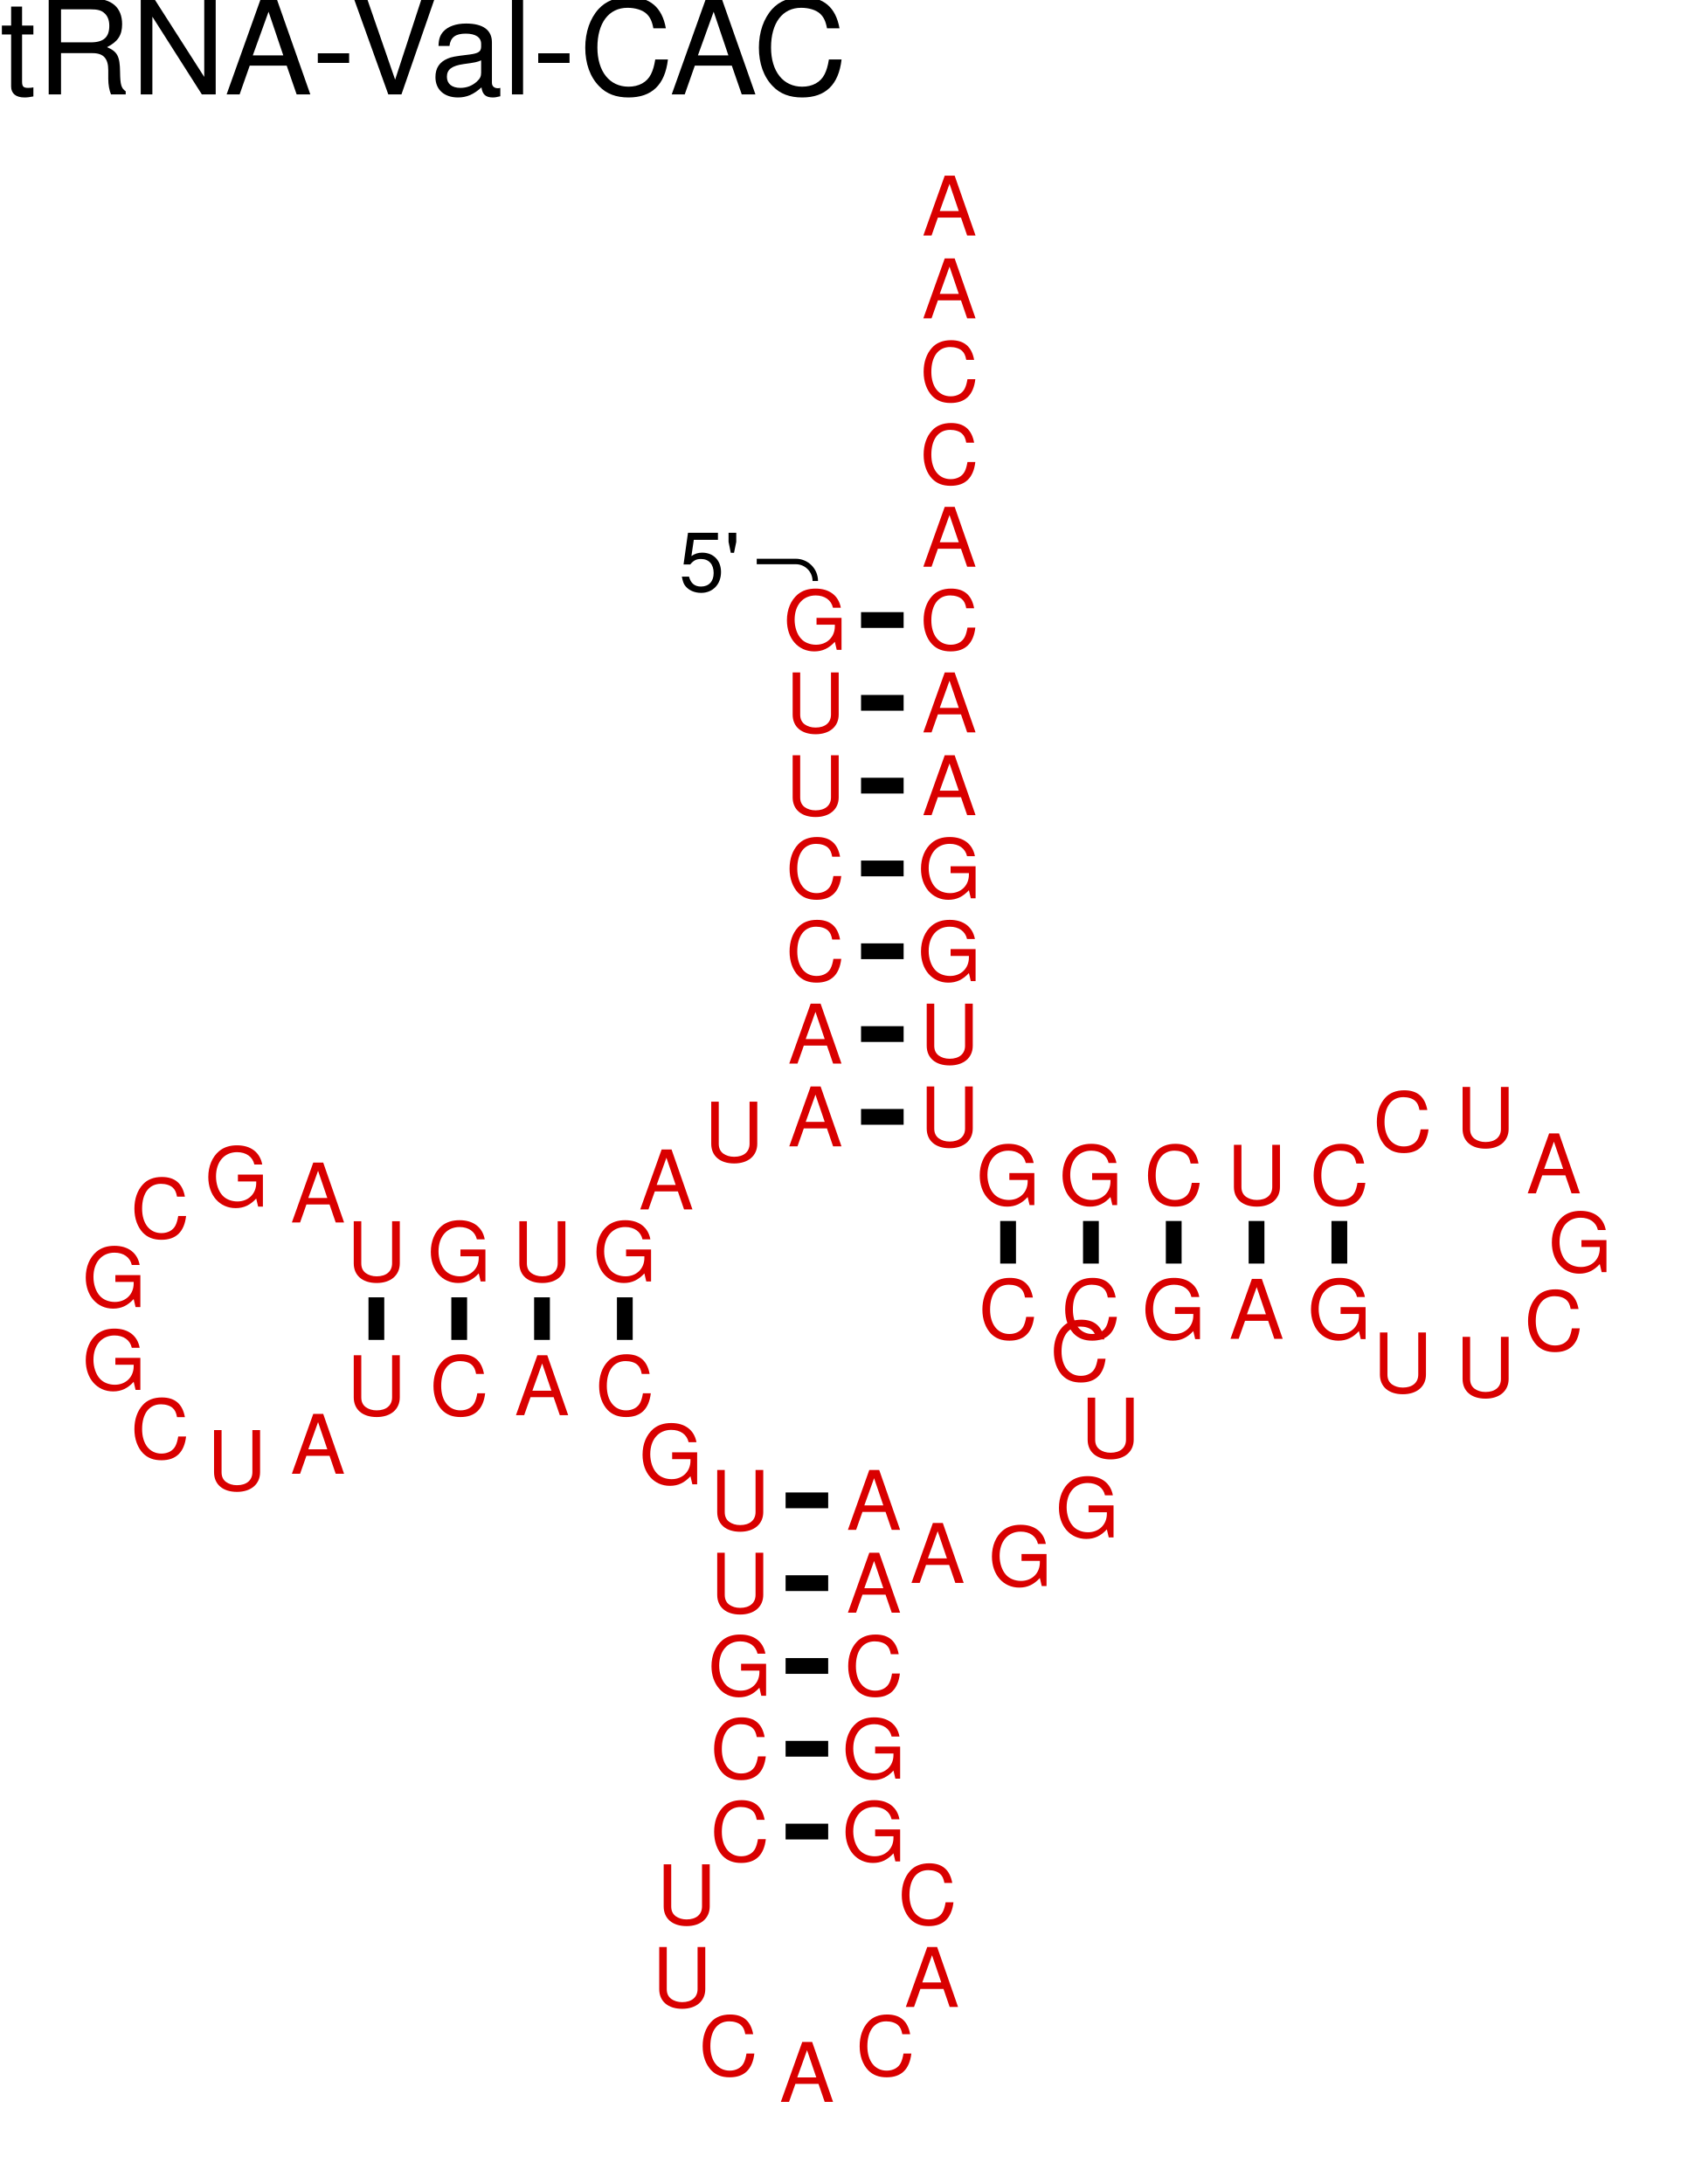
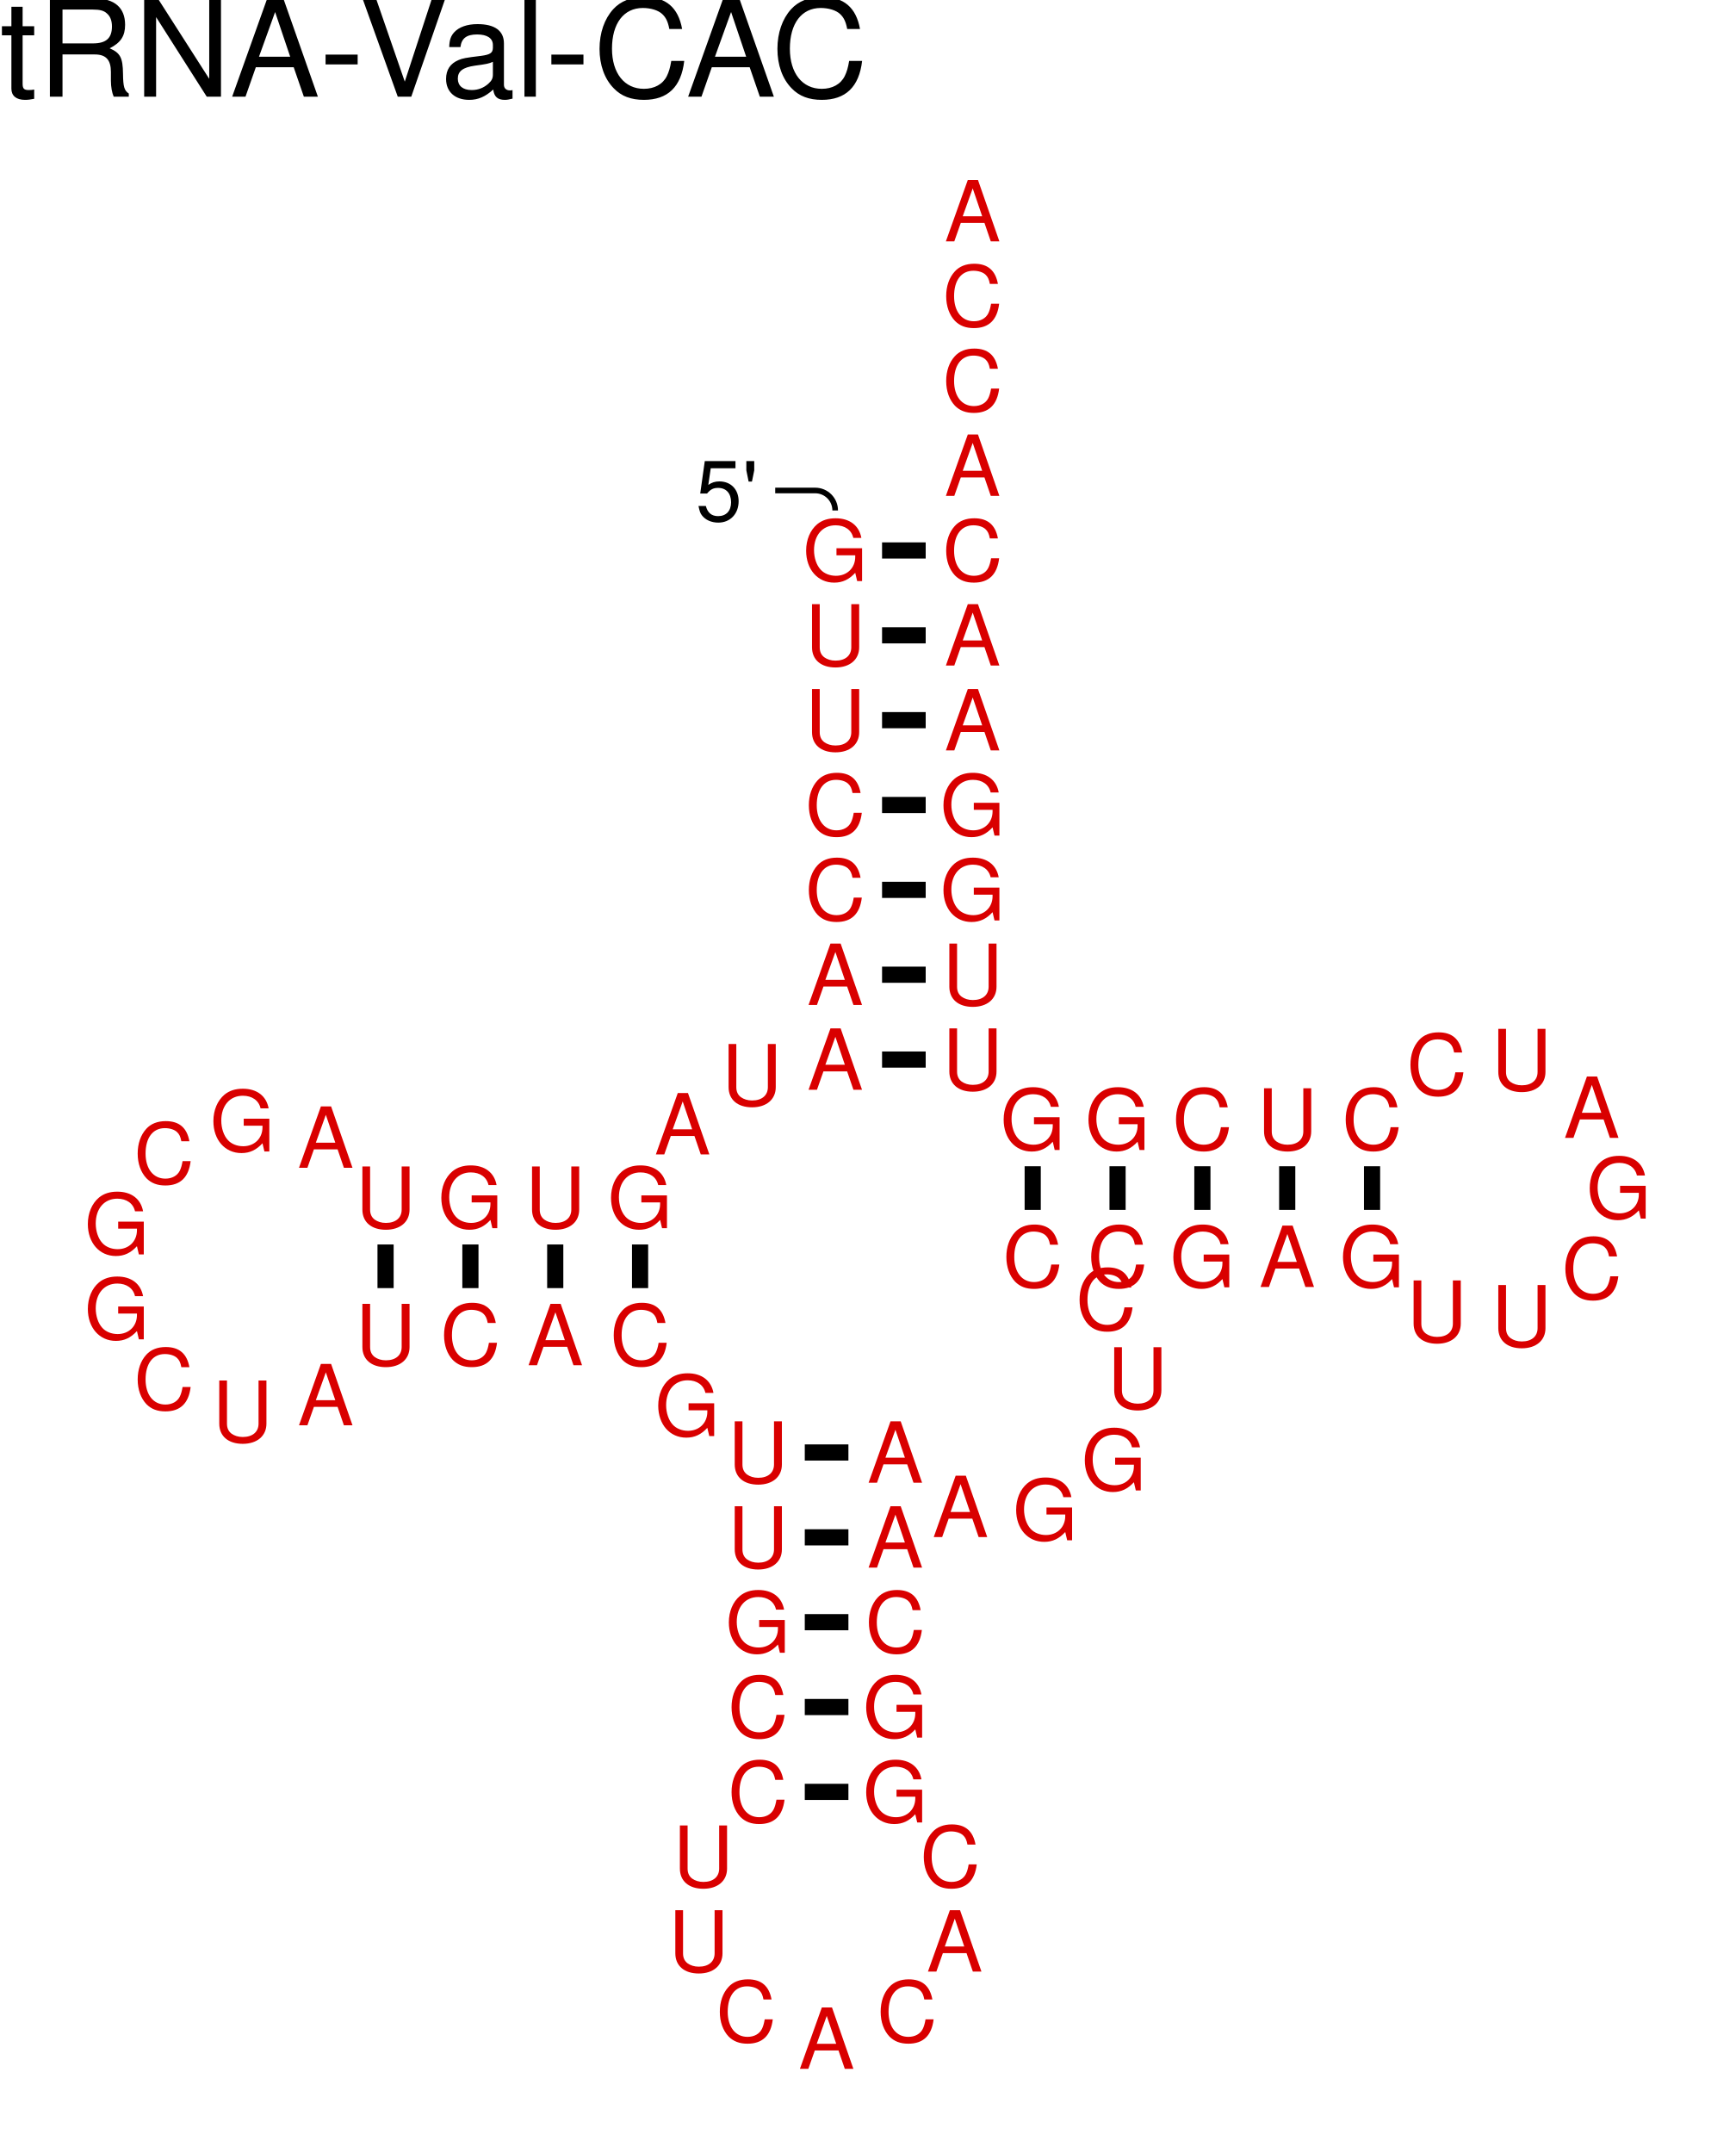
- <svg xmlns="http://www.w3.org/2000/svg" version="1.0" width="154.669" height="199.397" id="svg2403" xml:space="preserve">
+ <svg xmlns="http://www.w3.org/2000/svg" version="1.0" width="154.669" height="191.837" id="svg2403" xml:space="preserve">
  <text x="0" y="8.616" id="text1000">
    <tspan x="0" y="8.616" fill="#000000" font-variant="normal" font-weight="normal" font-style="normal" font-family="Helvetica, Arial, sans-serif" font-size="12" id="tspan1001">tRNA-Val-CAC</tspan>
  </text>
+   <path fill="none" stroke="#000000" stroke-width="1.44" stroke-linecap="butt" stroke-linejoin="miter" d="M 78.602 49.048 L 82.49 49.048 " />
  <path fill="none" stroke="#000000" stroke-width="1.44" stroke-linecap="butt" stroke-linejoin="miter" d="M 78.602 56.608 L 82.49 56.608 " />
  <path fill="none" stroke="#000000" stroke-width="1.44" stroke-linecap="butt" stroke-linejoin="miter" d="M 78.602 64.168 L 82.49 64.168 " />
  <path fill="none" stroke="#000000" stroke-width="1.44" stroke-linecap="butt" stroke-linejoin="miter" d="M 78.602 71.728 L 82.49 71.728 " />
  <path fill="none" stroke="#000000" stroke-width="1.44" stroke-linecap="butt" stroke-linejoin="miter" d="M 78.602 79.288 L 82.49 79.288 " />
  <path fill="none" stroke="#000000" stroke-width="1.44" stroke-linecap="butt" stroke-linejoin="miter" d="M 78.602 86.849 L 82.49 86.849 " />
  <path fill="none" stroke="#000000" stroke-width="1.44" stroke-linecap="butt" stroke-linejoin="miter" d="M 78.602 94.409 L 82.49 94.409 " />
-   <path fill="none" stroke="#000000" stroke-width="1.44" stroke-linecap="butt" stroke-linejoin="miter" d="M 78.602 101.969 L 82.49 101.969 " />
-   <path fill="none" stroke="#000000" stroke-width="1.44" stroke-linecap="butt" stroke-linejoin="miter" d="M 57.038 118.445 L 57.038 122.333 " />
-   <path fill="none" stroke="#000000" stroke-width="1.44" stroke-linecap="butt" stroke-linejoin="miter" d="M 49.478 118.445 L 49.478 122.333 " />
-   <path fill="none" stroke="#000000" stroke-width="1.44" stroke-linecap="butt" stroke-linejoin="miter" d="M 41.919 118.445 L 41.919 122.333 " />
-   <path fill="none" stroke="#000000" stroke-width="1.44" stroke-linecap="butt" stroke-linejoin="miter" d="M 34.358 118.445 L 34.358 122.333 " />
+   <path fill="none" stroke="#000000" stroke-width="1.44" stroke-linecap="butt" stroke-linejoin="miter" d="M 57.038 110.885 L 57.038 114.773 " />
+   <path fill="none" stroke="#000000" stroke-width="1.44" stroke-linecap="butt" stroke-linejoin="miter" d="M 49.478 110.885 L 49.478 114.773 " />
+   <path fill="none" stroke="#000000" stroke-width="1.44" stroke-linecap="butt" stroke-linejoin="miter" d="M 41.919 110.885 L 41.919 114.773 " />
+   <path fill="none" stroke="#000000" stroke-width="1.44" stroke-linecap="butt" stroke-linejoin="miter" d="M 34.358 110.885 L 34.358 114.773 " />
+   <path fill="none" stroke="#000000" stroke-width="1.44" stroke-linecap="butt" stroke-linejoin="miter" d="M 71.715 129.42 L 75.603 129.42 " />
  <path fill="none" stroke="#000000" stroke-width="1.44" stroke-linecap="butt" stroke-linejoin="miter" d="M 71.715 136.98 L 75.603 136.98 " />
  <path fill="none" stroke="#000000" stroke-width="1.44" stroke-linecap="butt" stroke-linejoin="miter" d="M 71.715 144.54 L 75.603 144.54 " />
  <path fill="none" stroke="#000000" stroke-width="1.44" stroke-linecap="butt" stroke-linejoin="miter" d="M 71.715 152.1 L 75.603 152.1 " />
  <path fill="none" stroke="#000000" stroke-width="1.44" stroke-linecap="butt" stroke-linejoin="miter" d="M 71.715 159.66 L 75.603 159.66 " />
-   <path fill="none" stroke="#000000" stroke-width="1.44" stroke-linecap="butt" stroke-linejoin="miter" d="M 71.715 167.22 L 75.603 167.22 " />
-   <path fill="none" stroke="#000000" stroke-width="1.44" stroke-linecap="butt" stroke-linejoin="miter" d="M 92.026 115.363 L 92.026 111.475 " />
-   <path fill="none" stroke="#000000" stroke-width="1.44" stroke-linecap="butt" stroke-linejoin="miter" d="M 99.587 115.363 L 99.587 111.475 " />
-   <path fill="none" stroke="#000000" stroke-width="1.44" stroke-linecap="butt" stroke-linejoin="miter" d="M 107.146 115.363 L 107.146 111.475 " />
-   <path fill="none" stroke="#000000" stroke-width="1.44" stroke-linecap="butt" stroke-linejoin="miter" d="M 114.706 115.363 L 114.706 111.475 " />
-   <path fill="none" stroke="#000000" stroke-width="1.44" stroke-linecap="butt" stroke-linejoin="miter" d="M 122.266 115.363 L 122.266 111.475 " />
-   <text x="71.508" y="59.301" id="text1002">
-     <tspan x="71.508" y="59.301" fill="#d90000" font-variant="normal" font-weight="normal" font-style="normal" font-family="Helvetica, Arial, sans-serif" font-size="7.5" id="tspan1003">G</tspan>
-   </text>
-   <text x="71.718" y="66.861" id="text1004">
-     <tspan x="71.718" y="66.861" fill="#d90000" font-variant="normal" font-weight="normal" font-style="normal" font-family="Helvetica, Arial, sans-serif" font-size="7.5" id="tspan1005">U</tspan>
-   </text>
-   <text x="71.718" y="74.421" id="text1006">
-     <tspan x="71.718" y="74.421" fill="#d90000" font-variant="normal" font-weight="normal" font-style="normal" font-family="Helvetica, Arial, sans-serif" font-size="7.5" id="tspan1007">U</tspan>
-   </text>
-   <text x="71.718" y="81.981" id="text1008">
-     <tspan x="71.718" y="81.981" fill="#d90000" font-variant="normal" font-weight="normal" font-style="normal" font-family="Helvetica, Arial, sans-serif" font-size="7.5" id="tspan1009">C</tspan>
-   </text>
-   <text x="71.718" y="89.541" id="text1010">
-     <tspan x="71.718" y="89.541" fill="#d90000" font-variant="normal" font-weight="normal" font-style="normal" font-family="Helvetica, Arial, sans-serif" font-size="7.5" id="tspan1011">C</tspan>
-   </text>
-   <text x="71.924" y="97.101" id="text1012">
-     <tspan x="71.924" y="97.101" fill="#d90000" font-variant="normal" font-weight="normal" font-style="normal" font-family="Helvetica, Arial, sans-serif" font-size="7.5" id="tspan1013">A</tspan>
-   </text>
-   <text x="71.924" y="104.661" id="text1014">
-     <tspan x="71.924" y="104.661" fill="#d90000" font-variant="normal" font-weight="normal" font-style="normal" font-family="Helvetica, Arial, sans-serif" font-size="7.5" id="tspan1015">A</tspan>
-   </text>
-   <text x="64.287" y="106.051" id="text1016">
-     <tspan x="64.287" y="106.051" fill="#d90000" font-variant="normal" font-weight="normal" font-style="normal" font-family="Helvetica, Arial, sans-serif" font-size="7.5" id="tspan1017">U</tspan>
-   </text>
-   <text x="58.321" y="110.417" id="text1018">
-     <tspan x="58.321" y="110.417" fill="#d90000" font-variant="normal" font-weight="normal" font-style="normal" font-family="Helvetica, Arial, sans-serif" font-size="7.5" id="tspan1019">A</tspan>
-   </text>
-   <text x="54.121" y="116.962" id="text1020">
-     <tspan x="54.121" y="116.962" fill="#d90000" font-variant="normal" font-weight="normal" font-style="normal" font-family="Helvetica, Arial, sans-serif" font-size="7.5" id="tspan1021">G</tspan>
-   </text>
-   <text x="46.771" y="116.962" id="text1022">
-     <tspan x="46.771" y="116.962" fill="#d90000" font-variant="normal" font-weight="normal" font-style="normal" font-family="Helvetica, Arial, sans-serif" font-size="7.5" id="tspan1023">U</tspan>
-   </text>
-   <text x="39.001" y="116.962" id="text1024">
-     <tspan x="39.001" y="116.962" fill="#d90000" font-variant="normal" font-weight="normal" font-style="normal" font-family="Helvetica, Arial, sans-serif" font-size="7.5" id="tspan1025">G</tspan>
-   </text>
-   <text x="31.651" y="116.962" id="text1026">
-     <tspan x="31.651" y="116.962" fill="#d90000" font-variant="normal" font-weight="normal" font-style="normal" font-family="Helvetica, Arial, sans-serif" font-size="7.5" id="tspan1027">U</tspan>
-   </text>
-   <text x="26.518" y="111.609" id="text1028">
-     <tspan x="26.518" y="111.609" fill="#d90000" font-variant="normal" font-weight="normal" font-style="normal" font-family="Helvetica, Arial, sans-serif" font-size="7.5" id="tspan1029">A</tspan>
-   </text>
-   <text x="18.688" y="110.128" id="text1030">
-     <tspan x="18.688" y="110.128" fill="#d90000" font-variant="normal" font-weight="normal" font-style="normal" font-family="Helvetica, Arial, sans-serif" font-size="7.5" id="tspan1031">G</tspan>
-   </text>
-   <text x="11.912" y="113.017" id="text1032">
-     <tspan x="11.912" y="113.017" fill="#d90000" font-variant="normal" font-weight="normal" font-style="normal" font-family="Helvetica, Arial, sans-serif" font-size="7.5" id="tspan1033">C</tspan>
-   </text>
-   <text x="7.5" y="119.302" id="text1034">
-     <tspan x="7.5" y="119.302" fill="#d90000" font-variant="normal" font-weight="normal" font-style="normal" font-family="Helvetica, Arial, sans-serif" font-size="7.5" id="tspan1035">G</tspan>
-   </text>
-   <text x="7.5" y="126.862" id="text1036">
-     <tspan x="7.5" y="126.862" fill="#d90000" font-variant="normal" font-weight="normal" font-style="normal" font-family="Helvetica, Arial, sans-serif" font-size="7.5" id="tspan1037">G</tspan>
-   </text>
-   <text x="11.912" y="133.146" id="text1038">
-     <tspan x="11.912" y="133.146" fill="#d90000" font-variant="normal" font-weight="normal" font-style="normal" font-family="Helvetica, Arial, sans-serif" font-size="7.5" id="tspan1039">C</tspan>
-   </text>
-   <text x="18.898" y="136.035" id="text1040">
-     <tspan x="18.898" y="136.035" fill="#d90000" font-variant="normal" font-weight="normal" font-style="normal" font-family="Helvetica, Arial, sans-serif" font-size="7.5" id="tspan1041">U</tspan>
-   </text>
-   <text x="26.518" y="134.554" id="text1042">
-     <tspan x="26.518" y="134.554" fill="#d90000" font-variant="normal" font-weight="normal" font-style="normal" font-family="Helvetica, Arial, sans-serif" font-size="7.5" id="tspan1043">A</tspan>
-   </text>
-   <text x="31.651" y="129.202" id="text1044">
-     <tspan x="31.651" y="129.202" fill="#d90000" font-variant="normal" font-weight="normal" font-style="normal" font-family="Helvetica, Arial, sans-serif" font-size="7.5" id="tspan1045">U</tspan>
-   </text>
-   <text x="39.211" y="129.202" id="text1046">
-     <tspan x="39.211" y="129.202" fill="#d90000" font-variant="normal" font-weight="normal" font-style="normal" font-family="Helvetica, Arial, sans-serif" font-size="7.5" id="tspan1047">C</tspan>
-   </text>
-   <text x="46.977" y="129.202" id="text1048">
-     <tspan x="46.977" y="129.202" fill="#d90000" font-variant="normal" font-weight="normal" font-style="normal" font-family="Helvetica, Arial, sans-serif" font-size="7.5" id="tspan1049">A</tspan>
-   </text>
-   <text x="54.331" y="129.202" id="text1050">
-     <tspan x="54.331" y="129.202" fill="#d90000" font-variant="normal" font-weight="normal" font-style="normal" font-family="Helvetica, Arial, sans-serif" font-size="7.5" id="tspan1051">C</tspan>
-   </text>
-   <text x="58.328" y="135.483" id="text1052">
-     <tspan x="58.328" y="135.483" fill="#d90000" font-variant="normal" font-weight="normal" font-style="normal" font-family="Helvetica, Arial, sans-serif" font-size="7.5" id="tspan1053">G</tspan>
-   </text>
-   <text x="64.831" y="139.673" id="text1054">
-     <tspan x="64.831" y="139.673" fill="#d90000" font-variant="normal" font-weight="normal" font-style="normal" font-family="Helvetica, Arial, sans-serif" font-size="7.5" id="tspan1055">U</tspan>
-   </text>
-   <text x="64.831" y="147.233" id="text1056">
-     <tspan x="64.831" y="147.233" fill="#d90000" font-variant="normal" font-weight="normal" font-style="normal" font-family="Helvetica, Arial, sans-serif" font-size="7.5" id="tspan1057">U</tspan>
-   </text>
-   <text x="64.621" y="154.793" id="text1058">
-     <tspan x="64.621" y="154.793" fill="#d90000" font-variant="normal" font-weight="normal" font-style="normal" font-family="Helvetica, Arial, sans-serif" font-size="7.5" id="tspan1059">G</tspan>
-   </text>
-   <text x="64.831" y="162.353" id="text1060">
-     <tspan x="64.831" y="162.353" fill="#d90000" font-variant="normal" font-weight="normal" font-style="normal" font-family="Helvetica, Arial, sans-serif" font-size="7.5" id="tspan1061">C</tspan>
-   </text>
-   <text x="64.831" y="169.913" id="text1062">
-     <tspan x="64.831" y="169.913" fill="#d90000" font-variant="normal" font-weight="normal" font-style="normal" font-family="Helvetica, Arial, sans-serif" font-size="7.5" id="tspan1063">C</tspan>
-   </text>
-   <text x="59.944" y="175.68" id="text1064">
-     <tspan x="59.944" y="175.68" fill="#d90000" font-variant="normal" font-weight="normal" font-style="normal" font-family="Helvetica, Arial, sans-serif" font-size="7.5" id="tspan1065">U</tspan>
-   </text>
-   <text x="59.541" y="183.23" id="text1066">
-     <tspan x="59.541" y="183.23" fill="#d90000" font-variant="normal" font-weight="normal" font-style="normal" font-family="Helvetica, Arial, sans-serif" font-size="7.5" id="tspan1067">U</tspan>
-   </text>
-   <text x="63.786" y="189.485" id="text1068">
-     <tspan x="63.786" y="189.485" fill="#d90000" font-variant="normal" font-weight="normal" font-style="normal" font-family="Helvetica, Arial, sans-serif" font-size="7.5" id="tspan1069">C</tspan>
-   </text>
-   <text x="71.157" y="191.897" id="text1070">
-     <tspan x="71.157" y="191.897" fill="#d90000" font-variant="normal" font-weight="normal" font-style="normal" font-family="Helvetica, Arial, sans-serif" font-size="7.5" id="tspan1071">A</tspan>
-   </text>
-   <text x="78.116" y="189.485" id="text1072">
-     <tspan x="78.116" y="189.485" fill="#d90000" font-variant="normal" font-weight="normal" font-style="normal" font-family="Helvetica, Arial, sans-serif" font-size="7.5" id="tspan1073">C</tspan>
-   </text>
-   <text x="82.568" y="183.23" id="text1074">
-     <tspan x="82.568" y="183.23" fill="#d90000" font-variant="normal" font-weight="normal" font-style="normal" font-family="Helvetica, Arial, sans-serif" font-size="7.5" id="tspan1075">A</tspan>
-   </text>
-   <text x="81.959" y="175.68" id="text1076">
-     <tspan x="81.959" y="175.68" fill="#d90000" font-variant="normal" font-weight="normal" font-style="normal" font-family="Helvetica, Arial, sans-serif" font-size="7.5" id="tspan1077">C</tspan>
-   </text>
-   <text x="76.861" y="169.913" id="text1078">
-     <tspan x="76.861" y="169.913" fill="#d90000" font-variant="normal" font-weight="normal" font-style="normal" font-family="Helvetica, Arial, sans-serif" font-size="7.5" id="tspan1079">G</tspan>
-   </text>
-   <text x="76.861" y="162.353" id="text1080">
-     <tspan x="76.861" y="162.353" fill="#d90000" font-variant="normal" font-weight="normal" font-style="normal" font-family="Helvetica, Arial, sans-serif" font-size="7.5" id="tspan1081">G</tspan>
-   </text>
-   <text x="77.071" y="154.793" id="text1082">
-     <tspan x="77.071" y="154.793" fill="#d90000" font-variant="normal" font-weight="normal" font-style="normal" font-family="Helvetica, Arial, sans-serif" font-size="7.5" id="tspan1083">C</tspan>
-   </text>
-   <text x="77.277" y="147.233" id="text1084">
-     <tspan x="77.277" y="147.233" fill="#d90000" font-variant="normal" font-weight="normal" font-style="normal" font-family="Helvetica, Arial, sans-serif" font-size="7.5" id="tspan1085">A</tspan>
-   </text>
-   <text x="77.277" y="139.673" id="text1086">
-     <tspan x="77.277" y="139.673" fill="#d90000" font-variant="normal" font-weight="normal" font-style="normal" font-family="Helvetica, Arial, sans-serif" font-size="7.5" id="tspan1087">A</tspan>
-   </text>
-   <text x="83.082" y="144.516" id="text1088">
-     <tspan x="83.082" y="144.516" fill="#d90000" font-variant="normal" font-weight="normal" font-style="normal" font-family="Helvetica, Arial, sans-serif" font-size="7.5" id="tspan1089">A</tspan>
-   </text>
-   <text x="90.222" y="144.771" id="text1090">
-     <tspan x="90.222" y="144.771" fill="#d90000" font-variant="normal" font-weight="normal" font-style="normal" font-family="Helvetica, Arial, sans-serif" font-size="7.5" id="tspan1091">G</tspan>
-   </text>
-   <text x="96.34" y="140.331" id="text1092">
-     <tspan x="96.34" y="140.331" fill="#d90000" font-variant="normal" font-weight="normal" font-style="normal" font-family="Helvetica, Arial, sans-serif" font-size="7.5" id="tspan1093">G</tspan>
-   </text>
-   <text x="98.65" y="133.068" id="text1094">
-     <tspan x="98.65" y="133.068" fill="#d90000" font-variant="normal" font-weight="normal" font-style="normal" font-family="Helvetica, Arial, sans-serif" font-size="7.5" id="tspan1095">U</tspan>
-   </text>
-   <text x="95.845" y="126.048" id="text1096">
-     <tspan x="95.845" y="126.048" fill="#d90000" font-variant="normal" font-weight="normal" font-style="normal" font-family="Helvetica, Arial, sans-serif" font-size="7.5" id="tspan1097">C</tspan>
-   </text>
-   <text x="89.319" y="122.231" id="text1098">
-     <tspan x="89.319" y="122.231" fill="#d90000" font-variant="normal" font-weight="normal" font-style="normal" font-family="Helvetica, Arial, sans-serif" font-size="7.5" id="tspan1099">C</tspan>
-   </text>
-   <text x="96.879" y="122.231" id="text1100">
-     <tspan x="96.879" y="122.231" fill="#d90000" font-variant="normal" font-weight="normal" font-style="normal" font-family="Helvetica, Arial, sans-serif" font-size="7.5" id="tspan1101">C</tspan>
-   </text>
-   <text x="104.229" y="122.231" id="text1102">
-     <tspan x="104.229" y="122.231" fill="#d90000" font-variant="normal" font-weight="normal" font-style="normal" font-family="Helvetica, Arial, sans-serif" font-size="7.5" id="tspan1103">G</tspan>
-   </text>
-   <text x="112.205" y="122.231" id="text1104">
-     <tspan x="112.205" y="122.231" fill="#d90000" font-variant="normal" font-weight="normal" font-style="normal" font-family="Helvetica, Arial, sans-serif" font-size="7.5" id="tspan1105">A</tspan>
-   </text>
-   <text x="119.349" y="122.231" id="text1106">
-     <tspan x="119.349" y="122.231" fill="#d90000" font-variant="normal" font-weight="normal" font-style="normal" font-family="Helvetica, Arial, sans-serif" font-size="7.5" id="tspan1107">G</tspan>
-   </text>
-   <text x="125.327" y="127.119" id="text1108">
-     <tspan x="125.327" y="127.119" fill="#d90000" font-variant="normal" font-weight="normal" font-style="normal" font-family="Helvetica, Arial, sans-serif" font-size="7.5" id="tspan1109">U</tspan>
-   </text>
-   <text x="132.876" y="127.522" id="text1110">
-     <tspan x="132.876" y="127.522" fill="#d90000" font-variant="normal" font-weight="normal" font-style="normal" font-family="Helvetica, Arial, sans-serif" font-size="7.5" id="tspan1111">U</tspan>
-   </text>
-   <text x="139.131" y="123.276" id="text1112">
-     <tspan x="139.131" y="123.276" fill="#d90000" font-variant="normal" font-weight="normal" font-style="normal" font-family="Helvetica, Arial, sans-serif" font-size="7.5" id="tspan1113">C</tspan>
-   </text>
-   <text x="141.334" y="116.111" id="text1114">
-     <tspan x="141.334" y="116.111" fill="#d90000" font-variant="normal" font-weight="normal" font-style="normal" font-family="Helvetica, Arial, sans-serif" font-size="7.5" id="tspan1115">G</tspan>
-   </text>
-   <text x="139.337" y="108.947" id="text1116">
-     <tspan x="139.337" y="108.947" fill="#d90000" font-variant="normal" font-weight="normal" font-style="normal" font-family="Helvetica, Arial, sans-serif" font-size="7.5" id="tspan1117">A</tspan>
-   </text>
-   <text x="132.876" y="104.701" id="text1118">
-     <tspan x="132.876" y="104.701" fill="#d90000" font-variant="normal" font-weight="normal" font-style="normal" font-family="Helvetica, Arial, sans-serif" font-size="7.5" id="tspan1119">U</tspan>
-   </text>
-   <text x="125.327" y="105.104" id="text1120">
-     <tspan x="125.327" y="105.104" fill="#d90000" font-variant="normal" font-weight="normal" font-style="normal" font-family="Helvetica, Arial, sans-serif" font-size="7.5" id="tspan1121">C</tspan>
-   </text>
-   <text x="119.559" y="109.991" id="text1122">
-     <tspan x="119.559" y="109.991" fill="#d90000" font-variant="normal" font-weight="normal" font-style="normal" font-family="Helvetica, Arial, sans-serif" font-size="7.5" id="tspan1123">C</tspan>
-   </text>
-   <text x="111.999" y="109.991" id="text1124">
-     <tspan x="111.999" y="109.991" fill="#d90000" font-variant="normal" font-weight="normal" font-style="normal" font-family="Helvetica, Arial, sans-serif" font-size="7.5" id="tspan1125">U</tspan>
-   </text>
-   <text x="104.439" y="109.991" id="text1126">
-     <tspan x="104.439" y="109.991" fill="#d90000" font-variant="normal" font-weight="normal" font-style="normal" font-family="Helvetica, Arial, sans-serif" font-size="7.5" id="tspan1127">C</tspan>
-   </text>
-   <text x="96.669" y="109.991" id="text1128">
-     <tspan x="96.669" y="109.991" fill="#d90000" font-variant="normal" font-weight="normal" font-style="normal" font-family="Helvetica, Arial, sans-serif" font-size="7.5" id="tspan1129">G</tspan>
-   </text>
-   <text x="89.109" y="109.991" id="text1130">
-     <tspan x="89.109" y="109.991" fill="#d90000" font-variant="normal" font-weight="normal" font-style="normal" font-family="Helvetica, Arial, sans-serif" font-size="7.5" id="tspan1131">G</tspan>
-   </text>
-   <text x="83.958" y="104.661" id="text1132">
-     <tspan x="83.958" y="104.661" fill="#d90000" font-variant="normal" font-weight="normal" font-style="normal" font-family="Helvetica, Arial, sans-serif" font-size="7.5" id="tspan1133">U</tspan>
-   </text>
-   <text x="83.958" y="97.101" id="text1134">
-     <tspan x="83.958" y="97.101" fill="#d90000" font-variant="normal" font-weight="normal" font-style="normal" font-family="Helvetica, Arial, sans-serif" font-size="7.5" id="tspan1135">U</tspan>
-   </text>
-   <text x="83.748" y="89.541" id="text1136">
-     <tspan x="83.748" y="89.541" fill="#d90000" font-variant="normal" font-weight="normal" font-style="normal" font-family="Helvetica, Arial, sans-serif" font-size="7.5" id="tspan1137">G</tspan>
-   </text>
-   <text x="83.748" y="81.981" id="text1138">
-     <tspan x="83.748" y="81.981" fill="#d90000" font-variant="normal" font-weight="normal" font-style="normal" font-family="Helvetica, Arial, sans-serif" font-size="7.5" id="tspan1139">G</tspan>
-   </text>
-   <text x="84.164" y="74.421" id="text1140">
-     <tspan x="84.164" y="74.421" fill="#d90000" font-variant="normal" font-weight="normal" font-style="normal" font-family="Helvetica, Arial, sans-serif" font-size="7.5" id="tspan1141">A</tspan>
-   </text>
-   <text x="84.164" y="66.861" id="text1142">
-     <tspan x="84.164" y="66.861" fill="#d90000" font-variant="normal" font-weight="normal" font-style="normal" font-family="Helvetica, Arial, sans-serif" font-size="7.5" id="tspan1143">A</tspan>
-   </text>
-   <text x="83.958" y="59.301" id="text1144">
-     <tspan x="83.958" y="59.301" fill="#d90000" font-variant="normal" font-weight="normal" font-style="normal" font-family="Helvetica, Arial, sans-serif" font-size="7.5" id="tspan1145">C</tspan>
-   </text>
-   <text x="84.164" y="51.741" id="text1146">
-     <tspan x="84.164" y="51.741" fill="#d90000" font-variant="normal" font-weight="normal" font-style="normal" font-family="Helvetica, Arial, sans-serif" font-size="7.5" id="tspan1147">A</tspan>
-   </text>
-   <text x="83.958" y="44.181" id="text1148">
-     <tspan x="83.958" y="44.181" fill="#d90000" font-variant="normal" font-weight="normal" font-style="normal" font-family="Helvetica, Arial, sans-serif" font-size="7.5" id="tspan1149">C</tspan>
-   </text>
-   <text x="83.958" y="36.621" id="text1150">
-     <tspan x="83.958" y="36.621" fill="#d90000" font-variant="normal" font-weight="normal" font-style="normal" font-family="Helvetica, Arial, sans-serif" font-size="7.5" id="tspan1151">C</tspan>
-   </text>
-   <text x="84.164" y="29.061" id="text1152">
-     <tspan x="84.164" y="29.061" fill="#d90000" font-variant="normal" font-weight="normal" font-style="normal" font-family="Helvetica, Arial, sans-serif" font-size="7.5" id="tspan1153">A</tspan>
-   </text>
-   <text x="84.164" y="21.501" id="text1154">
-     <tspan x="84.164" y="21.501" fill="#d90000" font-variant="normal" font-weight="normal" font-style="normal" font-family="Helvetica, Arial, sans-serif" font-size="7.5" id="tspan1155">A</tspan>
-   </text>
-   <path fill="none" stroke="#000000" stroke-width="0.5" stroke-linecap="butt" stroke-linejoin="miter" d="M 74.425 53.045 A 1.782,1.782 270 0,0 72.644,51.263L 69.08 51.263 " />
-   <text x="61.977" y="53.955" id="text1156">
-     <tspan x="61.977" y="53.955" fill="#000000" font-variant="normal" font-weight="normal" font-style="normal" font-family="Helvetica, Arial, sans-serif" font-size="7.5" id="tspan1157">5'</tspan>
+   <path fill="none" stroke="#000000" stroke-width="1.44" stroke-linecap="butt" stroke-linejoin="miter" d="M 92.026 107.803 L 92.026 103.915 " />
+   <path fill="none" stroke="#000000" stroke-width="1.44" stroke-linecap="butt" stroke-linejoin="miter" d="M 99.587 107.803 L 99.587 103.915 " />
+   <path fill="none" stroke="#000000" stroke-width="1.44" stroke-linecap="butt" stroke-linejoin="miter" d="M 107.146 107.803 L 107.146 103.915 " />
+   <path fill="none" stroke="#000000" stroke-width="1.44" stroke-linecap="butt" stroke-linejoin="miter" d="M 114.706 107.803 L 114.706 103.915 " />
+   <path fill="none" stroke="#000000" stroke-width="1.44" stroke-linecap="butt" stroke-linejoin="miter" d="M 122.266 107.803 L 122.266 103.915 " />
+   <text x="71.508" y="51.741" id="text1002">
+     <tspan x="71.508" y="51.741" fill="#d90000" font-variant="normal" font-weight="normal" font-style="normal" font-family="Helvetica, Arial, sans-serif" font-size="7.5" id="tspan1003">G</tspan>
+   </text>
+   <text x="71.718" y="59.301" id="text1004">
+     <tspan x="71.718" y="59.301" fill="#d90000" font-variant="normal" font-weight="normal" font-style="normal" font-family="Helvetica, Arial, sans-serif" font-size="7.5" id="tspan1005">U</tspan>
+   </text>
+   <text x="71.718" y="66.861" id="text1006">
+     <tspan x="71.718" y="66.861" fill="#d90000" font-variant="normal" font-weight="normal" font-style="normal" font-family="Helvetica, Arial, sans-serif" font-size="7.5" id="tspan1007">U</tspan>
+   </text>
+   <text x="71.718" y="74.421" id="text1008">
+     <tspan x="71.718" y="74.421" fill="#d90000" font-variant="normal" font-weight="normal" font-style="normal" font-family="Helvetica, Arial, sans-serif" font-size="7.5" id="tspan1009">C</tspan>
+   </text>
+   <text x="71.718" y="81.981" id="text1010">
+     <tspan x="71.718" y="81.981" fill="#d90000" font-variant="normal" font-weight="normal" font-style="normal" font-family="Helvetica, Arial, sans-serif" font-size="7.5" id="tspan1011">C</tspan>
+   </text>
+   <text x="71.924" y="89.541" id="text1012">
+     <tspan x="71.924" y="89.541" fill="#d90000" font-variant="normal" font-weight="normal" font-style="normal" font-family="Helvetica, Arial, sans-serif" font-size="7.5" id="tspan1013">A</tspan>
+   </text>
+   <text x="71.924" y="97.101" id="text1014">
+     <tspan x="71.924" y="97.101" fill="#d90000" font-variant="normal" font-weight="normal" font-style="normal" font-family="Helvetica, Arial, sans-serif" font-size="7.5" id="tspan1015">A</tspan>
+   </text>
+   <text x="64.287" y="98.491" id="text1016">
+     <tspan x="64.287" y="98.491" fill="#d90000" font-variant="normal" font-weight="normal" font-style="normal" font-family="Helvetica, Arial, sans-serif" font-size="7.5" id="tspan1017">U</tspan>
+   </text>
+   <text x="58.321" y="102.857" id="text1018">
+     <tspan x="58.321" y="102.857" fill="#d90000" font-variant="normal" font-weight="normal" font-style="normal" font-family="Helvetica, Arial, sans-serif" font-size="7.5" id="tspan1019">A</tspan>
+   </text>
+   <text x="54.121" y="109.402" id="text1020">
+     <tspan x="54.121" y="109.402" fill="#d90000" font-variant="normal" font-weight="normal" font-style="normal" font-family="Helvetica, Arial, sans-serif" font-size="7.5" id="tspan1021">G</tspan>
+   </text>
+   <text x="46.771" y="109.402" id="text1022">
+     <tspan x="46.771" y="109.402" fill="#d90000" font-variant="normal" font-weight="normal" font-style="normal" font-family="Helvetica, Arial, sans-serif" font-size="7.5" id="tspan1023">U</tspan>
+   </text>
+   <text x="39.001" y="109.402" id="text1024">
+     <tspan x="39.001" y="109.402" fill="#d90000" font-variant="normal" font-weight="normal" font-style="normal" font-family="Helvetica, Arial, sans-serif" font-size="7.5" id="tspan1025">G</tspan>
+   </text>
+   <text x="31.651" y="109.402" id="text1026">
+     <tspan x="31.651" y="109.402" fill="#d90000" font-variant="normal" font-weight="normal" font-style="normal" font-family="Helvetica, Arial, sans-serif" font-size="7.5" id="tspan1027">U</tspan>
+   </text>
+   <text x="26.518" y="104.049" id="text1028">
+     <tspan x="26.518" y="104.049" fill="#d90000" font-variant="normal" font-weight="normal" font-style="normal" font-family="Helvetica, Arial, sans-serif" font-size="7.5" id="tspan1029">A</tspan>
+   </text>
+   <text x="18.688" y="102.568" id="text1030">
+     <tspan x="18.688" y="102.568" fill="#d90000" font-variant="normal" font-weight="normal" font-style="normal" font-family="Helvetica, Arial, sans-serif" font-size="7.5" id="tspan1031">G</tspan>
+   </text>
+   <text x="11.912" y="105.457" id="text1032">
+     <tspan x="11.912" y="105.457" fill="#d90000" font-variant="normal" font-weight="normal" font-style="normal" font-family="Helvetica, Arial, sans-serif" font-size="7.5" id="tspan1033">C</tspan>
+   </text>
+   <text x="7.5" y="111.742" id="text1034">
+     <tspan x="7.5" y="111.742" fill="#d90000" font-variant="normal" font-weight="normal" font-style="normal" font-family="Helvetica, Arial, sans-serif" font-size="7.5" id="tspan1035">G</tspan>
+   </text>
+   <text x="7.5" y="119.302" id="text1036">
+     <tspan x="7.5" y="119.302" fill="#d90000" font-variant="normal" font-weight="normal" font-style="normal" font-family="Helvetica, Arial, sans-serif" font-size="7.5" id="tspan1037">G</tspan>
+   </text>
+   <text x="11.912" y="125.586" id="text1038">
+     <tspan x="11.912" y="125.586" fill="#d90000" font-variant="normal" font-weight="normal" font-style="normal" font-family="Helvetica, Arial, sans-serif" font-size="7.5" id="tspan1039">C</tspan>
+   </text>
+   <text x="18.898" y="128.475" id="text1040">
+     <tspan x="18.898" y="128.475" fill="#d90000" font-variant="normal" font-weight="normal" font-style="normal" font-family="Helvetica, Arial, sans-serif" font-size="7.5" id="tspan1041">U</tspan>
+   </text>
+   <text x="26.518" y="126.994" id="text1042">
+     <tspan x="26.518" y="126.994" fill="#d90000" font-variant="normal" font-weight="normal" font-style="normal" font-family="Helvetica, Arial, sans-serif" font-size="7.5" id="tspan1043">A</tspan>
+   </text>
+   <text x="31.651" y="121.642" id="text1044">
+     <tspan x="31.651" y="121.642" fill="#d90000" font-variant="normal" font-weight="normal" font-style="normal" font-family="Helvetica, Arial, sans-serif" font-size="7.5" id="tspan1045">U</tspan>
+   </text>
+   <text x="39.211" y="121.642" id="text1046">
+     <tspan x="39.211" y="121.642" fill="#d90000" font-variant="normal" font-weight="normal" font-style="normal" font-family="Helvetica, Arial, sans-serif" font-size="7.5" id="tspan1047">C</tspan>
+   </text>
+   <text x="46.977" y="121.642" id="text1048">
+     <tspan x="46.977" y="121.642" fill="#d90000" font-variant="normal" font-weight="normal" font-style="normal" font-family="Helvetica, Arial, sans-serif" font-size="7.5" id="tspan1049">A</tspan>
+   </text>
+   <text x="54.331" y="121.642" id="text1050">
+     <tspan x="54.331" y="121.642" fill="#d90000" font-variant="normal" font-weight="normal" font-style="normal" font-family="Helvetica, Arial, sans-serif" font-size="7.5" id="tspan1051">C</tspan>
+   </text>
+   <text x="58.328" y="127.923" id="text1052">
+     <tspan x="58.328" y="127.923" fill="#d90000" font-variant="normal" font-weight="normal" font-style="normal" font-family="Helvetica, Arial, sans-serif" font-size="7.5" id="tspan1053">G</tspan>
+   </text>
+   <text x="64.831" y="132.113" id="text1054">
+     <tspan x="64.831" y="132.113" fill="#d90000" font-variant="normal" font-weight="normal" font-style="normal" font-family="Helvetica, Arial, sans-serif" font-size="7.5" id="tspan1055">U</tspan>
+   </text>
+   <text x="64.831" y="139.673" id="text1056">
+     <tspan x="64.831" y="139.673" fill="#d90000" font-variant="normal" font-weight="normal" font-style="normal" font-family="Helvetica, Arial, sans-serif" font-size="7.5" id="tspan1057">U</tspan>
+   </text>
+   <text x="64.621" y="147.233" id="text1058">
+     <tspan x="64.621" y="147.233" fill="#d90000" font-variant="normal" font-weight="normal" font-style="normal" font-family="Helvetica, Arial, sans-serif" font-size="7.5" id="tspan1059">G</tspan>
+   </text>
+   <text x="64.831" y="154.793" id="text1060">
+     <tspan x="64.831" y="154.793" fill="#d90000" font-variant="normal" font-weight="normal" font-style="normal" font-family="Helvetica, Arial, sans-serif" font-size="7.5" id="tspan1061">C</tspan>
+   </text>
+   <text x="64.831" y="162.353" id="text1062">
+     <tspan x="64.831" y="162.353" fill="#d90000" font-variant="normal" font-weight="normal" font-style="normal" font-family="Helvetica, Arial, sans-serif" font-size="7.5" id="tspan1063">C</tspan>
+   </text>
+   <text x="59.944" y="168.12" id="text1064">
+     <tspan x="59.944" y="168.12" fill="#d90000" font-variant="normal" font-weight="normal" font-style="normal" font-family="Helvetica, Arial, sans-serif" font-size="7.5" id="tspan1065">U</tspan>
+   </text>
+   <text x="59.541" y="175.67" id="text1066">
+     <tspan x="59.541" y="175.67" fill="#d90000" font-variant="normal" font-weight="normal" font-style="normal" font-family="Helvetica, Arial, sans-serif" font-size="7.5" id="tspan1067">U</tspan>
+   </text>
+   <text x="63.786" y="181.925" id="text1068">
+     <tspan x="63.786" y="181.925" fill="#d90000" font-variant="normal" font-weight="normal" font-style="normal" font-family="Helvetica, Arial, sans-serif" font-size="7.5" id="tspan1069">C</tspan>
+   </text>
+   <text x="71.157" y="184.337" id="text1070">
+     <tspan x="71.157" y="184.337" fill="#d90000" font-variant="normal" font-weight="normal" font-style="normal" font-family="Helvetica, Arial, sans-serif" font-size="7.5" id="tspan1071">A</tspan>
+   </text>
+   <text x="78.116" y="181.925" id="text1072">
+     <tspan x="78.116" y="181.925" fill="#d90000" font-variant="normal" font-weight="normal" font-style="normal" font-family="Helvetica, Arial, sans-serif" font-size="7.5" id="tspan1073">C</tspan>
+   </text>
+   <text x="82.568" y="175.67" id="text1074">
+     <tspan x="82.568" y="175.67" fill="#d90000" font-variant="normal" font-weight="normal" font-style="normal" font-family="Helvetica, Arial, sans-serif" font-size="7.5" id="tspan1075">A</tspan>
+   </text>
+   <text x="81.959" y="168.12" id="text1076">
+     <tspan x="81.959" y="168.12" fill="#d90000" font-variant="normal" font-weight="normal" font-style="normal" font-family="Helvetica, Arial, sans-serif" font-size="7.5" id="tspan1077">C</tspan>
+   </text>
+   <text x="76.861" y="162.353" id="text1078">
+     <tspan x="76.861" y="162.353" fill="#d90000" font-variant="normal" font-weight="normal" font-style="normal" font-family="Helvetica, Arial, sans-serif" font-size="7.5" id="tspan1079">G</tspan>
+   </text>
+   <text x="76.861" y="154.793" id="text1080">
+     <tspan x="76.861" y="154.793" fill="#d90000" font-variant="normal" font-weight="normal" font-style="normal" font-family="Helvetica, Arial, sans-serif" font-size="7.5" id="tspan1081">G</tspan>
+   </text>
+   <text x="77.071" y="147.233" id="text1082">
+     <tspan x="77.071" y="147.233" fill="#d90000" font-variant="normal" font-weight="normal" font-style="normal" font-family="Helvetica, Arial, sans-serif" font-size="7.5" id="tspan1083">C</tspan>
+   </text>
+   <text x="77.277" y="139.673" id="text1084">
+     <tspan x="77.277" y="139.673" fill="#d90000" font-variant="normal" font-weight="normal" font-style="normal" font-family="Helvetica, Arial, sans-serif" font-size="7.5" id="tspan1085">A</tspan>
+   </text>
+   <text x="77.277" y="132.113" id="text1086">
+     <tspan x="77.277" y="132.113" fill="#d90000" font-variant="normal" font-weight="normal" font-style="normal" font-family="Helvetica, Arial, sans-serif" font-size="7.5" id="tspan1087">A</tspan>
+   </text>
+   <text x="83.082" y="136.956" id="text1088">
+     <tspan x="83.082" y="136.956" fill="#d90000" font-variant="normal" font-weight="normal" font-style="normal" font-family="Helvetica, Arial, sans-serif" font-size="7.5" id="tspan1089">A</tspan>
+   </text>
+   <text x="90.222" y="137.211" id="text1090">
+     <tspan x="90.222" y="137.211" fill="#d90000" font-variant="normal" font-weight="normal" font-style="normal" font-family="Helvetica, Arial, sans-serif" font-size="7.5" id="tspan1091">G</tspan>
+   </text>
+   <text x="96.34" y="132.771" id="text1092">
+     <tspan x="96.34" y="132.771" fill="#d90000" font-variant="normal" font-weight="normal" font-style="normal" font-family="Helvetica, Arial, sans-serif" font-size="7.5" id="tspan1093">G</tspan>
+   </text>
+   <text x="98.65" y="125.508" id="text1094">
+     <tspan x="98.65" y="125.508" fill="#d90000" font-variant="normal" font-weight="normal" font-style="normal" font-family="Helvetica, Arial, sans-serif" font-size="7.5" id="tspan1095">U</tspan>
+   </text>
+   <text x="95.845" y="118.488" id="text1096">
+     <tspan x="95.845" y="118.488" fill="#d90000" font-variant="normal" font-weight="normal" font-style="normal" font-family="Helvetica, Arial, sans-serif" font-size="7.5" id="tspan1097">C</tspan>
+   </text>
+   <text x="89.319" y="114.671" id="text1098">
+     <tspan x="89.319" y="114.671" fill="#d90000" font-variant="normal" font-weight="normal" font-style="normal" font-family="Helvetica, Arial, sans-serif" font-size="7.5" id="tspan1099">C</tspan>
+   </text>
+   <text x="96.879" y="114.671" id="text1100">
+     <tspan x="96.879" y="114.671" fill="#d90000" font-variant="normal" font-weight="normal" font-style="normal" font-family="Helvetica, Arial, sans-serif" font-size="7.5" id="tspan1101">C</tspan>
+   </text>
+   <text x="104.229" y="114.671" id="text1102">
+     <tspan x="104.229" y="114.671" fill="#d90000" font-variant="normal" font-weight="normal" font-style="normal" font-family="Helvetica, Arial, sans-serif" font-size="7.5" id="tspan1103">G</tspan>
+   </text>
+   <text x="112.205" y="114.671" id="text1104">
+     <tspan x="112.205" y="114.671" fill="#d90000" font-variant="normal" font-weight="normal" font-style="normal" font-family="Helvetica, Arial, sans-serif" font-size="7.5" id="tspan1105">A</tspan>
+   </text>
+   <text x="119.349" y="114.671" id="text1106">
+     <tspan x="119.349" y="114.671" fill="#d90000" font-variant="normal" font-weight="normal" font-style="normal" font-family="Helvetica, Arial, sans-serif" font-size="7.5" id="tspan1107">G</tspan>
+   </text>
+   <text x="125.327" y="119.559" id="text1108">
+     <tspan x="125.327" y="119.559" fill="#d90000" font-variant="normal" font-weight="normal" font-style="normal" font-family="Helvetica, Arial, sans-serif" font-size="7.5" id="tspan1109">U</tspan>
+   </text>
+   <text x="132.876" y="119.962" id="text1110">
+     <tspan x="132.876" y="119.962" fill="#d90000" font-variant="normal" font-weight="normal" font-style="normal" font-family="Helvetica, Arial, sans-serif" font-size="7.5" id="tspan1111">U</tspan>
+   </text>
+   <text x="139.131" y="115.716" id="text1112">
+     <tspan x="139.131" y="115.716" fill="#d90000" font-variant="normal" font-weight="normal" font-style="normal" font-family="Helvetica, Arial, sans-serif" font-size="7.5" id="tspan1113">C</tspan>
+   </text>
+   <text x="141.334" y="108.551" id="text1114">
+     <tspan x="141.334" y="108.551" fill="#d90000" font-variant="normal" font-weight="normal" font-style="normal" font-family="Helvetica, Arial, sans-serif" font-size="7.5" id="tspan1115">G</tspan>
+   </text>
+   <text x="139.337" y="101.387" id="text1116">
+     <tspan x="139.337" y="101.387" fill="#d90000" font-variant="normal" font-weight="normal" font-style="normal" font-family="Helvetica, Arial, sans-serif" font-size="7.5" id="tspan1117">A</tspan>
+   </text>
+   <text x="132.876" y="97.141" id="text1118">
+     <tspan x="132.876" y="97.141" fill="#d90000" font-variant="normal" font-weight="normal" font-style="normal" font-family="Helvetica, Arial, sans-serif" font-size="7.5" id="tspan1119">U</tspan>
+   </text>
+   <text x="125.327" y="97.544" id="text1120">
+     <tspan x="125.327" y="97.544" fill="#d90000" font-variant="normal" font-weight="normal" font-style="normal" font-family="Helvetica, Arial, sans-serif" font-size="7.5" id="tspan1121">C</tspan>
+   </text>
+   <text x="119.559" y="102.431" id="text1122">
+     <tspan x="119.559" y="102.431" fill="#d90000" font-variant="normal" font-weight="normal" font-style="normal" font-family="Helvetica, Arial, sans-serif" font-size="7.5" id="tspan1123">C</tspan>
+   </text>
+   <text x="111.999" y="102.431" id="text1124">
+     <tspan x="111.999" y="102.431" fill="#d90000" font-variant="normal" font-weight="normal" font-style="normal" font-family="Helvetica, Arial, sans-serif" font-size="7.5" id="tspan1125">U</tspan>
+   </text>
+   <text x="104.439" y="102.431" id="text1126">
+     <tspan x="104.439" y="102.431" fill="#d90000" font-variant="normal" font-weight="normal" font-style="normal" font-family="Helvetica, Arial, sans-serif" font-size="7.5" id="tspan1127">C</tspan>
+   </text>
+   <text x="96.669" y="102.431" id="text1128">
+     <tspan x="96.669" y="102.431" fill="#d90000" font-variant="normal" font-weight="normal" font-style="normal" font-family="Helvetica, Arial, sans-serif" font-size="7.5" id="tspan1129">G</tspan>
+   </text>
+   <text x="89.109" y="102.431" id="text1130">
+     <tspan x="89.109" y="102.431" fill="#d90000" font-variant="normal" font-weight="normal" font-style="normal" font-family="Helvetica, Arial, sans-serif" font-size="7.5" id="tspan1131">G</tspan>
+   </text>
+   <text x="83.958" y="97.101" id="text1132">
+     <tspan x="83.958" y="97.101" fill="#d90000" font-variant="normal" font-weight="normal" font-style="normal" font-family="Helvetica, Arial, sans-serif" font-size="7.5" id="tspan1133">U</tspan>
+   </text>
+   <text x="83.958" y="89.541" id="text1134">
+     <tspan x="83.958" y="89.541" fill="#d90000" font-variant="normal" font-weight="normal" font-style="normal" font-family="Helvetica, Arial, sans-serif" font-size="7.5" id="tspan1135">U</tspan>
+   </text>
+   <text x="83.748" y="81.981" id="text1136">
+     <tspan x="83.748" y="81.981" fill="#d90000" font-variant="normal" font-weight="normal" font-style="normal" font-family="Helvetica, Arial, sans-serif" font-size="7.5" id="tspan1137">G</tspan>
+   </text>
+   <text x="83.748" y="74.421" id="text1138">
+     <tspan x="83.748" y="74.421" fill="#d90000" font-variant="normal" font-weight="normal" font-style="normal" font-family="Helvetica, Arial, sans-serif" font-size="7.5" id="tspan1139">G</tspan>
+   </text>
+   <text x="84.164" y="66.861" id="text1140">
+     <tspan x="84.164" y="66.861" fill="#d90000" font-variant="normal" font-weight="normal" font-style="normal" font-family="Helvetica, Arial, sans-serif" font-size="7.5" id="tspan1141">A</tspan>
+   </text>
+   <text x="84.164" y="59.301" id="text1142">
+     <tspan x="84.164" y="59.301" fill="#d90000" font-variant="normal" font-weight="normal" font-style="normal" font-family="Helvetica, Arial, sans-serif" font-size="7.5" id="tspan1143">A</tspan>
+   </text>
+   <text x="83.958" y="51.741" id="text1144">
+     <tspan x="83.958" y="51.741" fill="#d90000" font-variant="normal" font-weight="normal" font-style="normal" font-family="Helvetica, Arial, sans-serif" font-size="7.5" id="tspan1145">C</tspan>
+   </text>
+   <text x="84.164" y="44.181" id="text1146">
+     <tspan x="84.164" y="44.181" fill="#d90000" font-variant="normal" font-weight="normal" font-style="normal" font-family="Helvetica, Arial, sans-serif" font-size="7.5" id="tspan1147">A</tspan>
+   </text>
+   <text x="83.958" y="36.621" id="text1148">
+     <tspan x="83.958" y="36.621" fill="#d90000" font-variant="normal" font-weight="normal" font-style="normal" font-family="Helvetica, Arial, sans-serif" font-size="7.5" id="tspan1149">C</tspan>
+   </text>
+   <text x="83.958" y="29.061" id="text1150">
+     <tspan x="83.958" y="29.061" fill="#d90000" font-variant="normal" font-weight="normal" font-style="normal" font-family="Helvetica, Arial, sans-serif" font-size="7.5" id="tspan1151">C</tspan>
+   </text>
+   <text x="84.164" y="21.501" id="text1152">
+     <tspan x="84.164" y="21.501" fill="#d90000" font-variant="normal" font-weight="normal" font-style="normal" font-family="Helvetica, Arial, sans-serif" font-size="7.5" id="tspan1153">A</tspan>
+   </text>
+   <path fill="none" stroke="#000000" stroke-width="0.5" stroke-linecap="butt" stroke-linejoin="miter" d="M 74.425 45.485 A 1.782,1.782 270 0,0 72.644,43.703L 69.08 43.703 " />
+   <text x="61.977" y="46.395" id="text1154">
+     <tspan x="61.977" y="46.395" fill="#000000" font-variant="normal" font-weight="normal" font-style="normal" font-family="Helvetica, Arial, sans-serif" font-size="7.5" id="tspan1155">5'</tspan>
  </text>
</svg>
